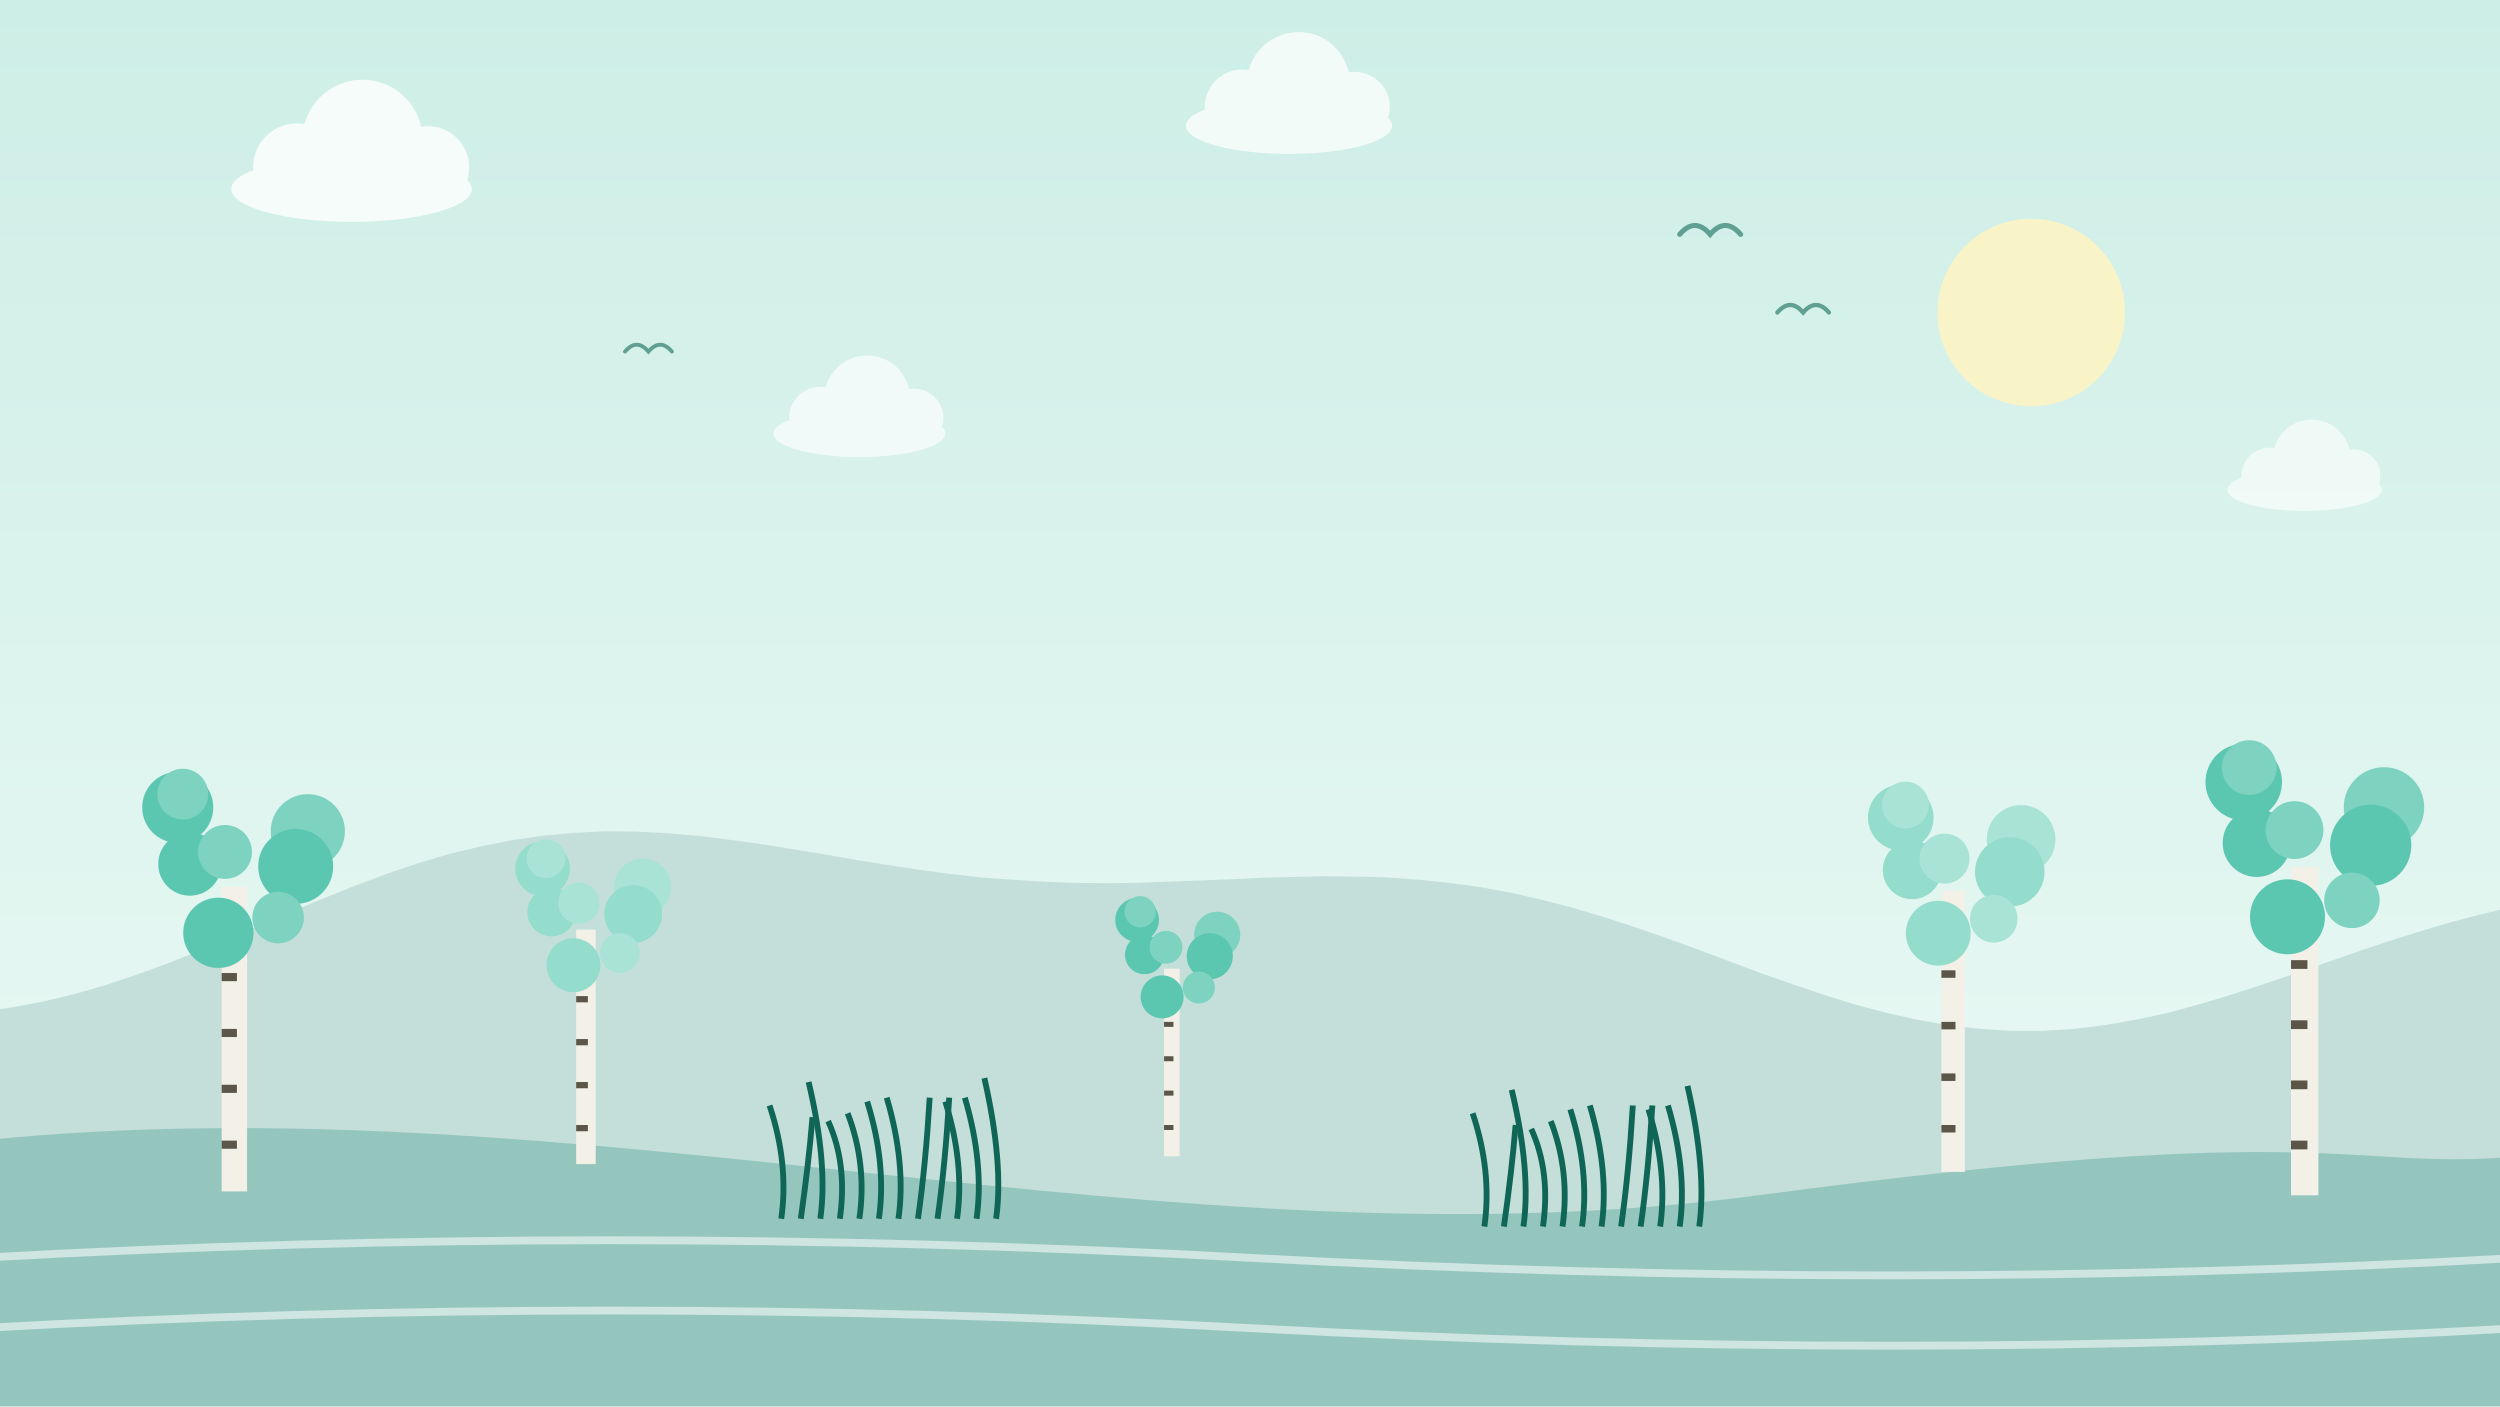
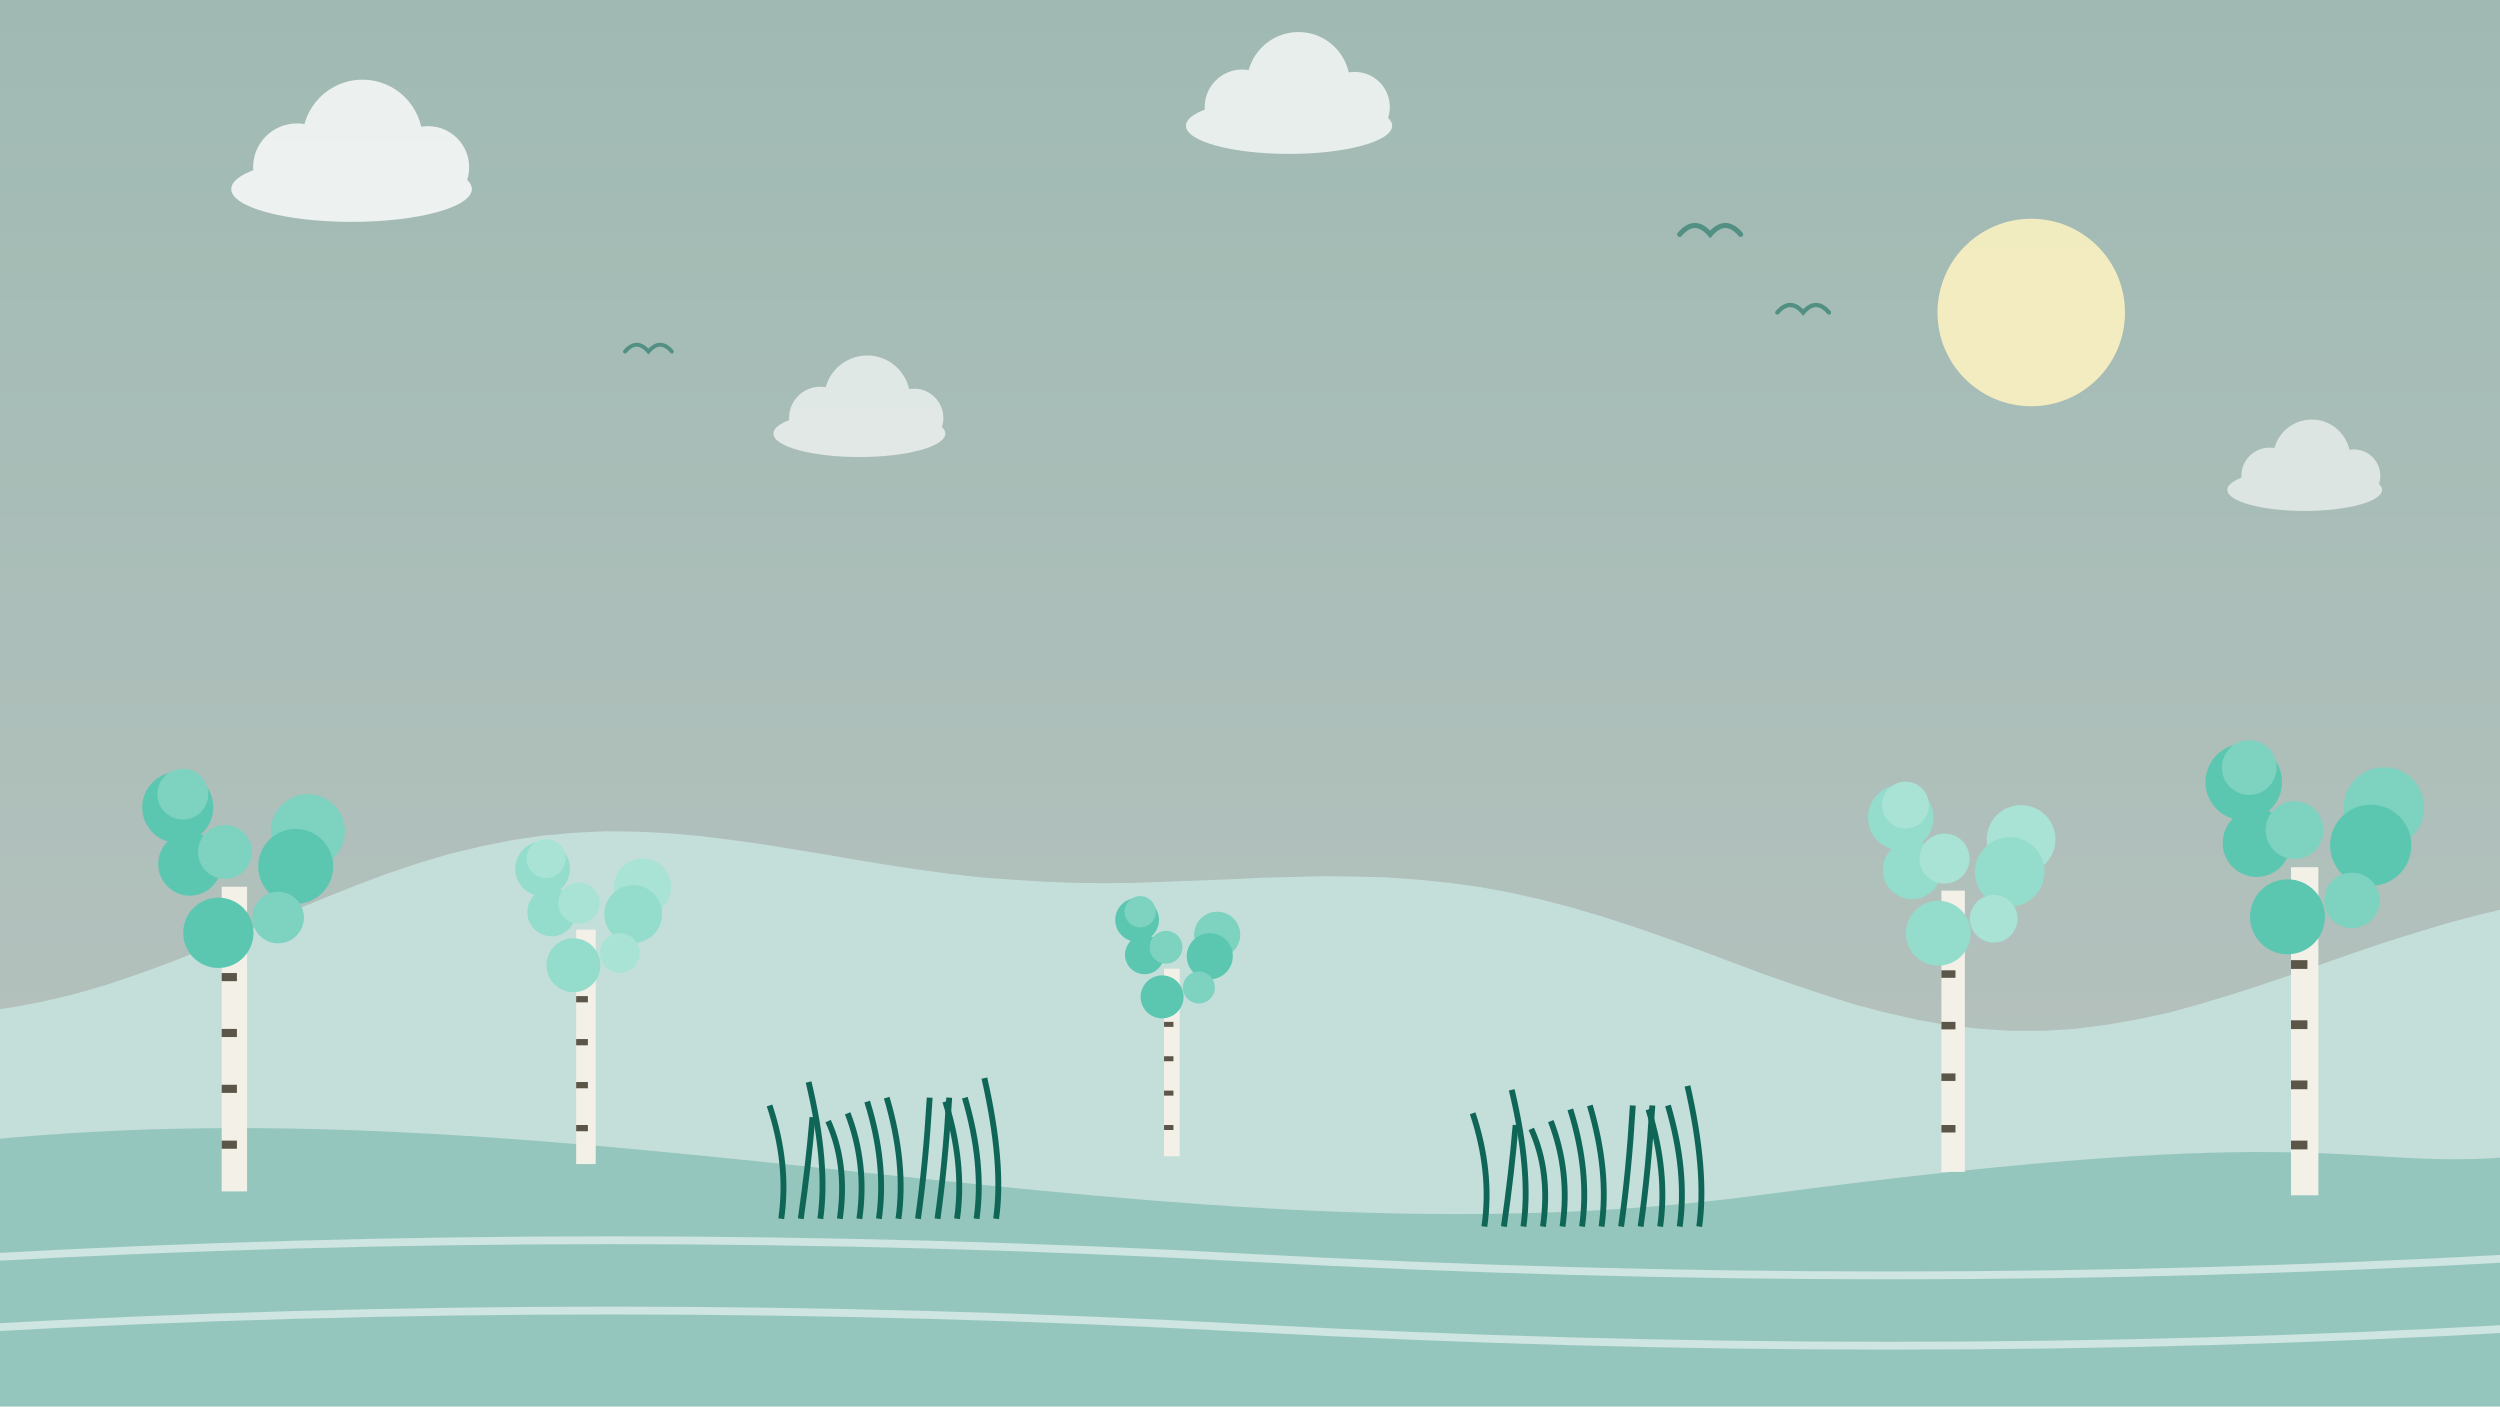
<svg xmlns="http://www.w3.org/2000/svg" viewBox="0 0 640 360" preserveAspectRatio="xMidYMax slice">
  <defs>
    <linearGradient id="w107" x1="0" y1="0" x2="0" y2="1">
-       <stop offset="0" stop-color="#cdeee6" />
-       <stop offset="1" stop-color="#eefaf6" />
+       <stop offset="0" stop-color="#a0bab3" />
+       <stop offset="1" stop-color="#bac3c0" />
    </linearGradient>
  </defs>
  <rect width="640" height="360" fill="url(#w107)" />
  <g fill="#ffffff" opacity="0.8" transform="translate(90,40) scale(1.4)">
    <ellipse cx="0" cy="6" rx="22" ry="6" />
    <circle cx="-10" cy="2" r="8" />
    <circle cx="2" cy="-3" r="11" />
    <circle cx="14" cy="2" r="7.5" />
  </g>
  <g fill="#ffffff" opacity="0.75" transform="translate(330,25) scale(1.2)">
    <ellipse cx="0" cy="6" rx="22" ry="6" />
    <circle cx="-10" cy="2" r="8" />
    <circle cx="2" cy="-3" r="11" />
    <circle cx="14" cy="2" r="7.5" />
  </g>
  <g fill="#ffffff" opacity="0.65" transform="translate(220,105) scale(1.0)">
    <ellipse cx="0" cy="6" rx="22" ry="6" />
    <circle cx="-10" cy="2" r="8" />
    <circle cx="2" cy="-3" r="11" />
    <circle cx="14" cy="2" r="7.5" />
  </g>
  <g fill="#ffffff" opacity="0.6" transform="translate(590,120) scale(0.9)">
    <ellipse cx="0" cy="6" rx="22" ry="6" />
    <circle cx="-10" cy="2" r="8" />
    <circle cx="2" cy="-3" r="11" />
    <circle cx="14" cy="2" r="7.5" />
  </g>
  <path d="M0,0 q3,-3.5 6,0 q3,-3.5 6,0" fill="none" stroke="#2f7d6d" stroke-width="1" stroke-linecap="round" opacity=".7" transform="translate(430,60) scale(1.3)" />
  <path d="M0,0 q3,-3.5 6,0 q3,-3.5 6,0" fill="none" stroke="#2f7d6d" stroke-width="1" stroke-linecap="round" opacity=".7" transform="translate(455,80) scale(1.1)" />
  <path d="M0,0 q3,-3.5 6,0 q3,-3.5 6,0" fill="none" stroke="#2f7d6d" stroke-width="1" stroke-linecap="round" opacity=".7" transform="translate(160,90) scale(1)" />
  <circle cx="520" cy="80" r="24" fill="#fff4c2" opacity="0.85" />
  <path d="M-5 360 L-5 235 L-5 259.0 L3 257.9 L11 256.4 L19 254.5 L27 252.2 L35 249.5 L43 246.6 L51 243.4 L59 240.1 L67 236.6 L75 233.2 L83 229.9 L91 226.7 L99 223.7 L107 221.0 L115 218.6 L123 216.7 L131 215.1 L139 213.9 L147 213.2 L155 212.8 L163 212.9 L171 213.3 L179 214.0 L187 215.0 L195 216.1 L203 217.4 L211 218.7 L219 220.1 L227 221.4 L235 222.6 L243 223.7 L251 224.6 L259 225.2 L267 225.7 L275 226.0 L283 226.1 L291 226.0 L299 225.7 L307 225.4 L315 225.1 L323 224.7 L331 224.5 L339 224.3 L347 224.4 L355 224.6 L363 225.2 L371 226.0 L379 227.1 L387 228.6 L395 230.4 L403 232.5 L411 234.9 L419 237.5 L427 240.3 L435 243.2 L443 246.2 L451 249.2 L459 252.0 L467 254.7 L475 257.2 L483 259.3 L491 261.1 L499 262.5 L507 263.4 L515 263.9 L523 263.9 L531 263.4 L539 262.4 L547 261.0 L555 259.3 L563 257.1 L571 254.7 L579 252.1 L587 249.4 L595 246.6 L603 243.8 L611 241.1 L619 238.6 L627 236.2 L635 234.1 L643 232.2 L645 360Z" fill="#c4dfda" opacity="1" />
  <path d="M-5 292 C150 276 300 326 450 306 S600 300 645 296 V360 H-5Z" fill="#95c6bd" />
  <path d="M-5 322 Q155 313 320 322 T645 322" stroke="#fff" stroke-width="2" fill="none" opacity=".55" />
  <path d="M-5 340 Q155 331 320 340 T645 340" stroke="#fff" stroke-width="2" fill="none" opacity=".55" />
  <rect x="56.75" y="227.0" width="6.5" height="78.0" fill="#f3f0e8" />
  <rect x="56.75" y="292.0" width="3.9" height="2.08" fill="#5b5648" />
  <rect x="56.75" y="277.7" width="3.9" height="2.08" fill="#5b5648" />
  <rect x="56.75" y="263.4" width="3.9" height="2.08" fill="#5b5648" />
  <rect x="56.75" y="249.1" width="3.9" height="2.08" fill="#5b5648" />
  <rect x="56.75" y="234.8" width="3.9" height="2.08" fill="#5b5648" />
  <circle cx="45.5" cy="206.7" r="9.1" fill="#5cc7b0" />
  <circle cx="78.8" cy="212.8" r="9.5" fill="#7dd2c0" />
  <circle cx="75.7" cy="221.8" r="9.6" fill="#5cc7b0" />
  <circle cx="46.8" cy="203.3" r="6.5" fill="#7dd2c0" />
  <circle cx="48.6" cy="221.2" r="8.1" fill="#5cc7b0" />
  <circle cx="57.6" cy="218.1" r="6.9" fill="#7dd2c0" />
  <circle cx="55.9" cy="238.8" r="9.0" fill="#5cc7b0" />
  <circle cx="71.2" cy="234.9" r="6.6" fill="#7dd2c0" />
  <rect x="147.5" y="238.0" width="5.0" height="60.0" fill="#f3f0e8" />
  <rect x="147.5" y="288.0" width="3.0" height="1.6" fill="#5b5648" />
  <rect x="147.5" y="277.0" width="3.0" height="1.6" fill="#5b5648" />
  <rect x="147.5" y="266.0" width="3.0" height="1.6" fill="#5b5648" />
  <rect x="147.5" y="255.0" width="3.0" height="1.6" fill="#5b5648" />
  <rect x="147.5" y="244.0" width="3.0" height="1.6" fill="#5b5648" />
  <circle cx="138.9" cy="222.4" r="7.0" fill="#94dccb" />
  <circle cx="164.5" cy="227.1" r="7.3" fill="#a9e3d5" />
  <circle cx="162.1" cy="234.0" r="7.4" fill="#94dccb" />
  <circle cx="139.8" cy="219.8" r="5.0" fill="#a9e3d5" />
  <circle cx="141.2" cy="233.5" r="6.2" fill="#94dccb" />
  <circle cx="148.2" cy="231.2" r="5.3" fill="#a9e3d5" />
  <circle cx="146.8" cy="247.1" r="6.9" fill="#94dccb" />
  <circle cx="158.7" cy="244.0" r="5.1" fill="#a9e3d5" />
  <rect x="298.0" y="248.0" width="4.0" height="48.0" fill="#f3f0e8" />
  <rect x="298.0" y="288.0" width="2.4" height="1.28" fill="#5b5648" />
  <rect x="298.0" y="279.2" width="2.4" height="1.28" fill="#5b5648" />
  <rect x="298.0" y="270.4" width="2.4" height="1.28" fill="#5b5648" />
  <rect x="298.0" y="261.6" width="2.4" height="1.28" fill="#5b5648" />
  <rect x="298.0" y="252.8" width="2.4" height="1.28" fill="#5b5648" />
  <circle cx="291.1" cy="235.5" r="5.6" fill="#5cc7b0" />
  <circle cx="311.6" cy="239.3" r="5.9" fill="#7dd2c0" />
  <circle cx="309.7" cy="244.8" r="5.9" fill="#5cc7b0" />
  <circle cx="291.9" cy="233.4" r="4.0" fill="#7dd2c0" />
  <circle cx="293.0" cy="244.4" r="5.0" fill="#5cc7b0" />
  <circle cx="298.5" cy="242.5" r="4.2" fill="#7dd2c0" />
  <circle cx="297.5" cy="255.2" r="5.5" fill="#5cc7b0" />
  <circle cx="306.9" cy="252.8" r="4.1" fill="#7dd2c0" />
  <rect x="497.0" y="228.0" width="6.0" height="72.0" fill="#f3f0e8" />
  <rect x="497.0" y="288.0" width="3.6" height="1.92" fill="#5b5648" />
  <rect x="497.0" y="274.8" width="3.6" height="1.92" fill="#5b5648" />
  <rect x="497.0" y="261.6" width="3.6" height="1.92" fill="#5b5648" />
  <rect x="497.0" y="248.4" width="3.6" height="1.92" fill="#5b5648" />
  <rect x="497.0" y="235.2" width="3.6" height="1.92" fill="#5b5648" />
  <circle cx="486.6" cy="209.3" r="8.4" fill="#94dccb" />
  <circle cx="517.4" cy="214.9" r="8.8" fill="#a9e3d5" />
  <circle cx="514.5" cy="223.2" r="8.9" fill="#94dccb" />
  <circle cx="487.8" cy="206.1" r="6.0" fill="#a9e3d5" />
  <circle cx="489.5" cy="222.7" r="7.5" fill="#94dccb" />
  <circle cx="497.8" cy="219.8" r="6.4" fill="#a9e3d5" />
  <circle cx="496.2" cy="238.9" r="8.3" fill="#94dccb" />
  <circle cx="510.4" cy="235.2" r="6.1" fill="#a9e3d5" />
  <rect x="586.5" y="222.0" width="7.0" height="84.0" fill="#f3f0e8" />
  <rect x="586.5" y="292.0" width="4.2" height="2.24" fill="#5b5648" />
  <rect x="586.5" y="276.6" width="4.2" height="2.24" fill="#5b5648" />
  <rect x="586.5" y="261.2" width="4.2" height="2.24" fill="#5b5648" />
  <rect x="586.5" y="245.8" width="4.2" height="2.24" fill="#5b5648" />
  <rect x="586.5" y="230.4" width="4.2" height="2.24" fill="#5b5648" />
  <circle cx="574.4" cy="200.2" r="9.8" fill="#5cc7b0" />
  <circle cx="610.3" cy="206.7" r="10.3" fill="#7dd2c0" />
  <circle cx="606.9" cy="216.4" r="10.4" fill="#5cc7b0" />
  <circle cx="575.8" cy="196.5" r="7.0" fill="#7dd2c0" />
  <circle cx="577.7" cy="215.8" r="8.7" fill="#5cc7b0" />
  <circle cx="587.4" cy="212.5" r="7.4" fill="#7dd2c0" />
  <circle cx="585.6" cy="234.7" r="9.6" fill="#5cc7b0" />
  <circle cx="602.1" cy="230.5" r="7.1" fill="#7dd2c0" />
  <path d="M200 312 q2 -14 -3 -29" stroke="#0f6656" stroke-width="1.5" fill="none" />
  <path d="M205 312 q2 -14 3 -26" stroke="#0f6656" stroke-width="1.5" fill="none" />
  <path d="M210 312 q2 -14 -3 -35" stroke="#0f6656" stroke-width="1.5" fill="none" />
  <path d="M215 312 q2 -14 -3 -25" stroke="#0f6656" stroke-width="1.5" fill="none" />
  <path d="M220 312 q2 -14 -3 -27" stroke="#0f6656" stroke-width="1.5" fill="none" />
  <path d="M225 312 q2 -14 -3 -30" stroke="#0f6656" stroke-width="1.5" fill="none" />
  <path d="M230 312 q2 -14 -3 -31" stroke="#0f6656" stroke-width="1.5" fill="none" />
  <path d="M235 312 q2 -14 3 -31" stroke="#0f6656" stroke-width="1.5" fill="none" />
  <path d="M240 312 q2 -14 3 -31" stroke="#0f6656" stroke-width="1.5" fill="none" />
  <path d="M245 312 q2 -14 -3 -30" stroke="#0f6656" stroke-width="1.5" fill="none" />
  <path d="M250 312 q2 -14 -3 -31" stroke="#0f6656" stroke-width="1.5" fill="none" />
  <path d="M255 312 q2 -14 -3 -36" stroke="#0f6656" stroke-width="1.5" fill="none" />
  <path d="M380 314 q2 -14 -3 -29" stroke="#0f6656" stroke-width="1.5" fill="none" />
  <path d="M385 314 q2 -14 3 -26" stroke="#0f6656" stroke-width="1.5" fill="none" />
  <path d="M390 314 q2 -14 -3 -35" stroke="#0f6656" stroke-width="1.5" fill="none" />
  <path d="M395 314 q2 -14 -3 -25" stroke="#0f6656" stroke-width="1.5" fill="none" />
  <path d="M400 314 q2 -14 -3 -27" stroke="#0f6656" stroke-width="1.5" fill="none" />
  <path d="M405 314 q2 -14 -3 -30" stroke="#0f6656" stroke-width="1.5" fill="none" />
  <path d="M410 314 q2 -14 -3 -31" stroke="#0f6656" stroke-width="1.5" fill="none" />
  <path d="M415 314 q2 -14 3 -31" stroke="#0f6656" stroke-width="1.5" fill="none" />
  <path d="M420 314 q2 -14 3 -31" stroke="#0f6656" stroke-width="1.5" fill="none" />
  <path d="M425 314 q2 -14 -3 -30" stroke="#0f6656" stroke-width="1.5" fill="none" />
  <path d="M430 314 q2 -14 -3 -31" stroke="#0f6656" stroke-width="1.5" fill="none" />
  <path d="M435 314 q2 -14 -3 -36" stroke="#0f6656" stroke-width="1.5" fill="none" />
</svg>
